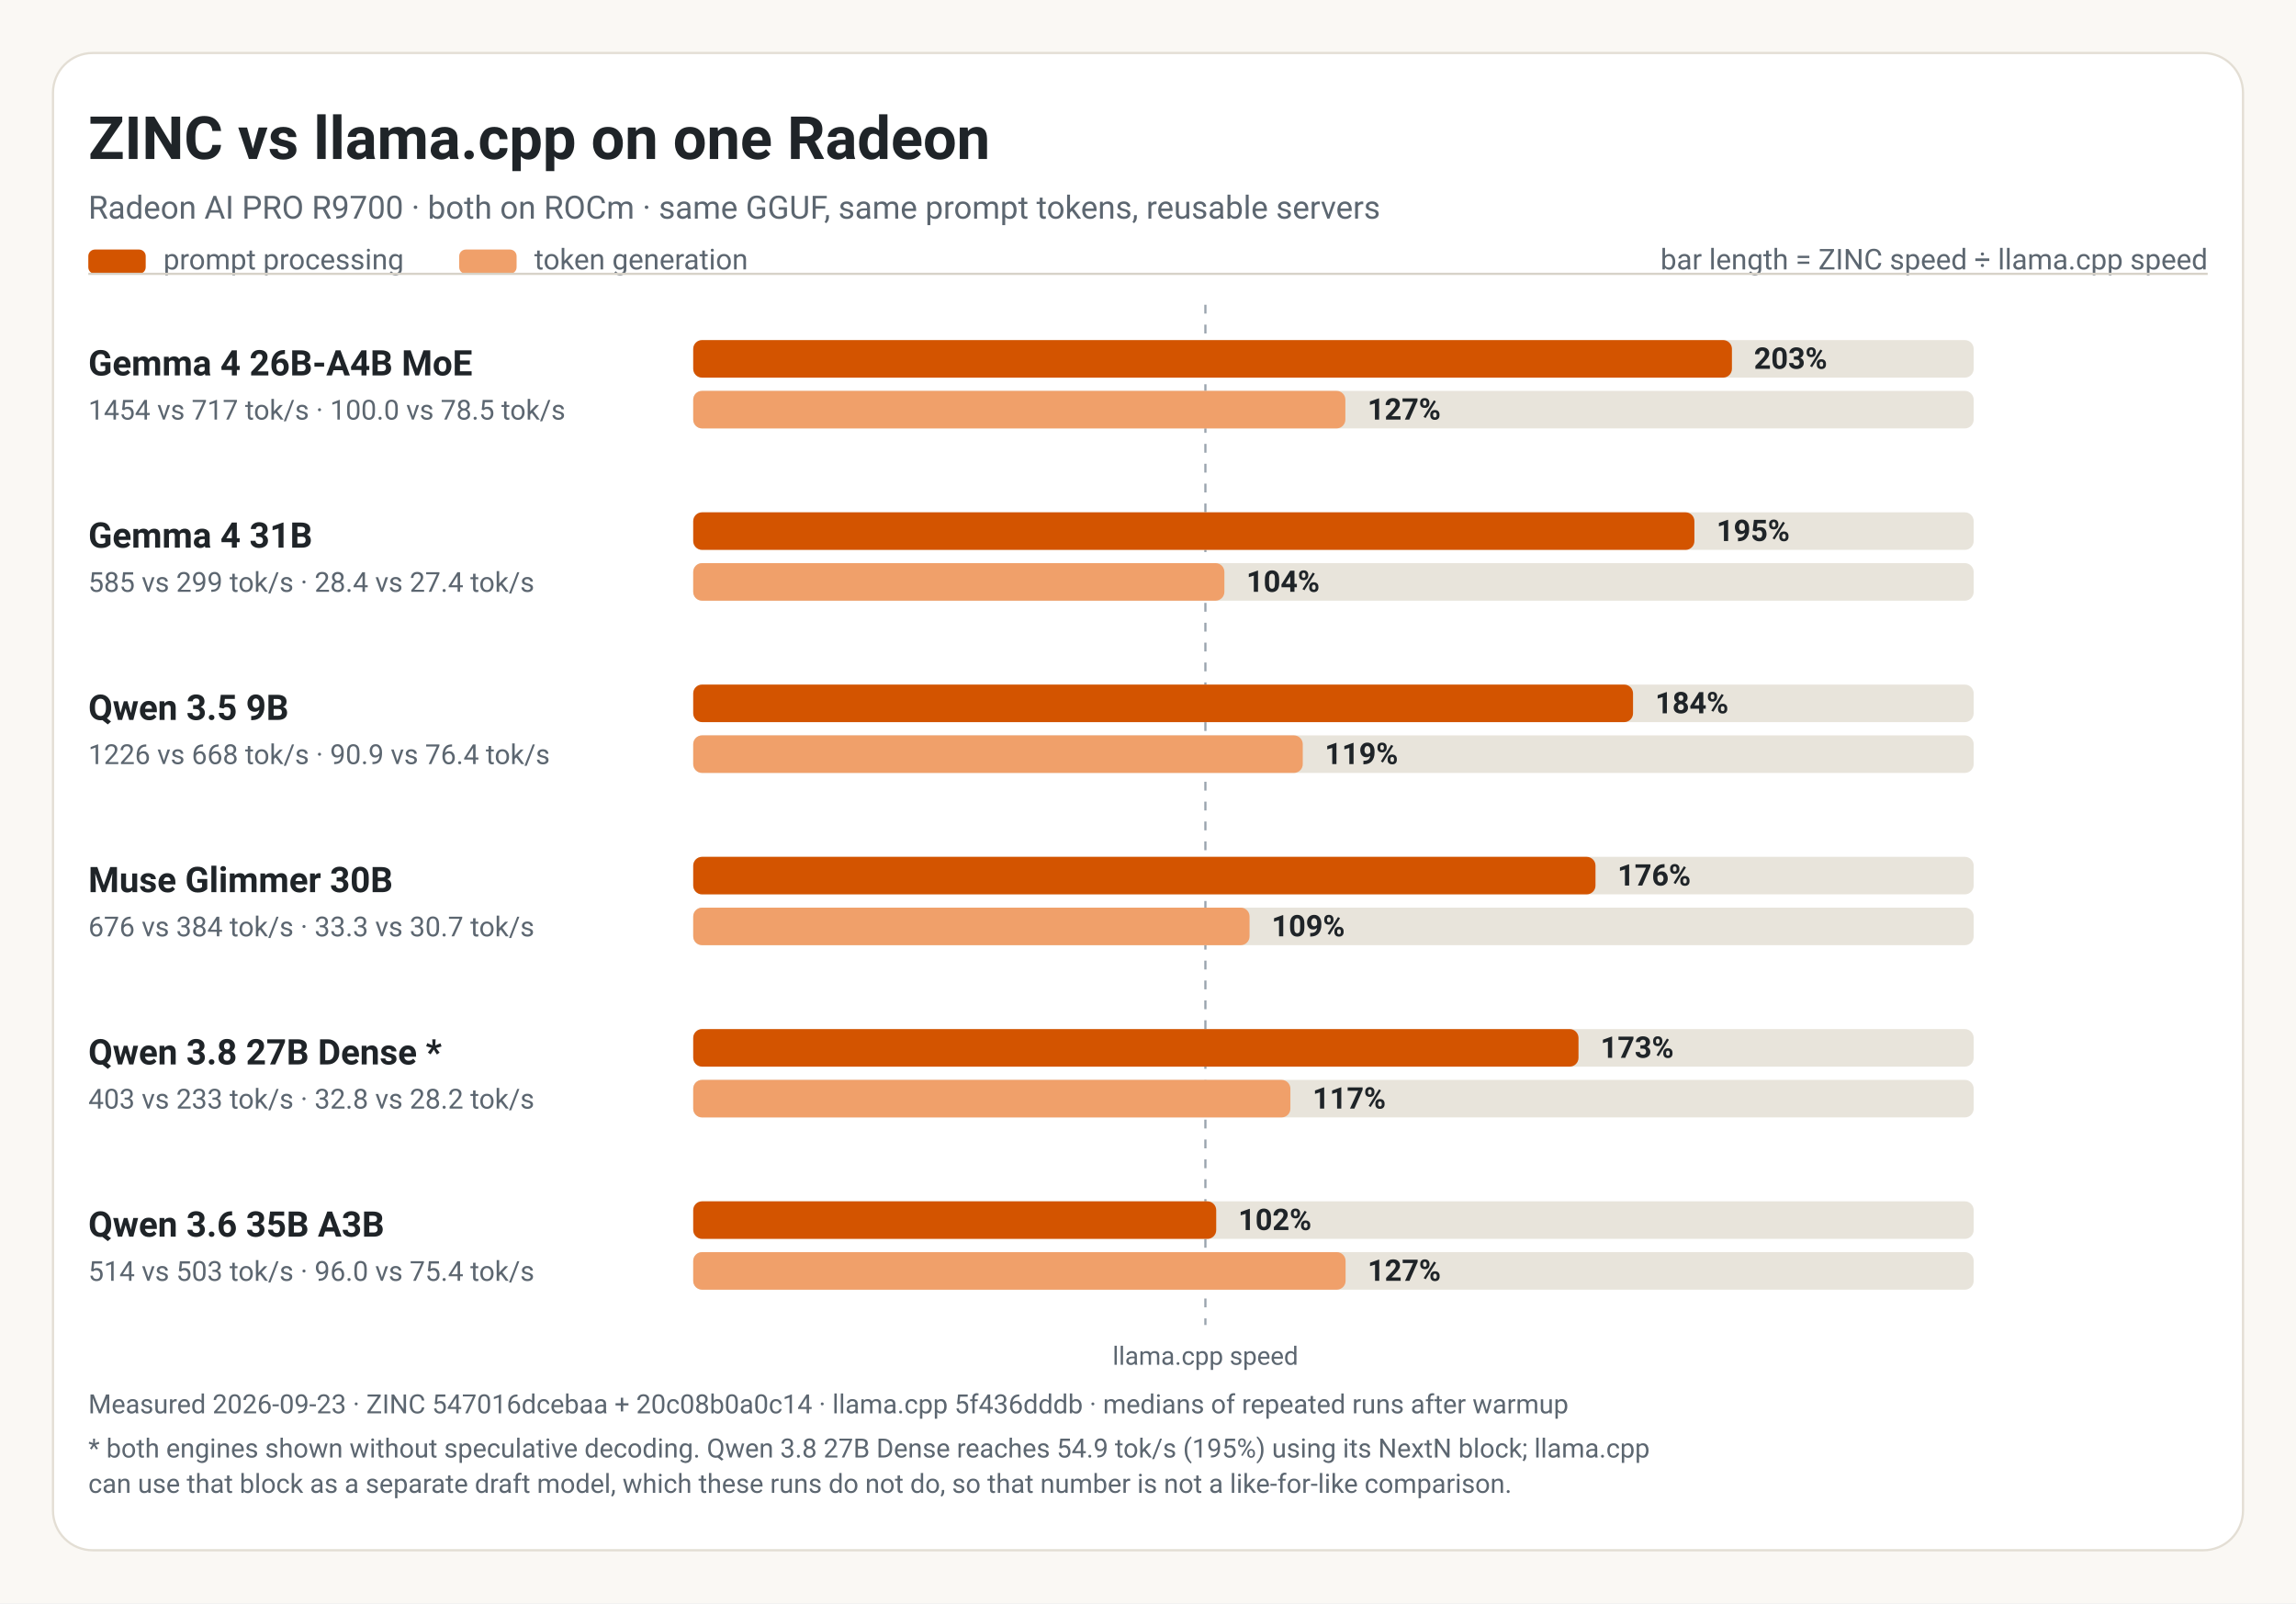
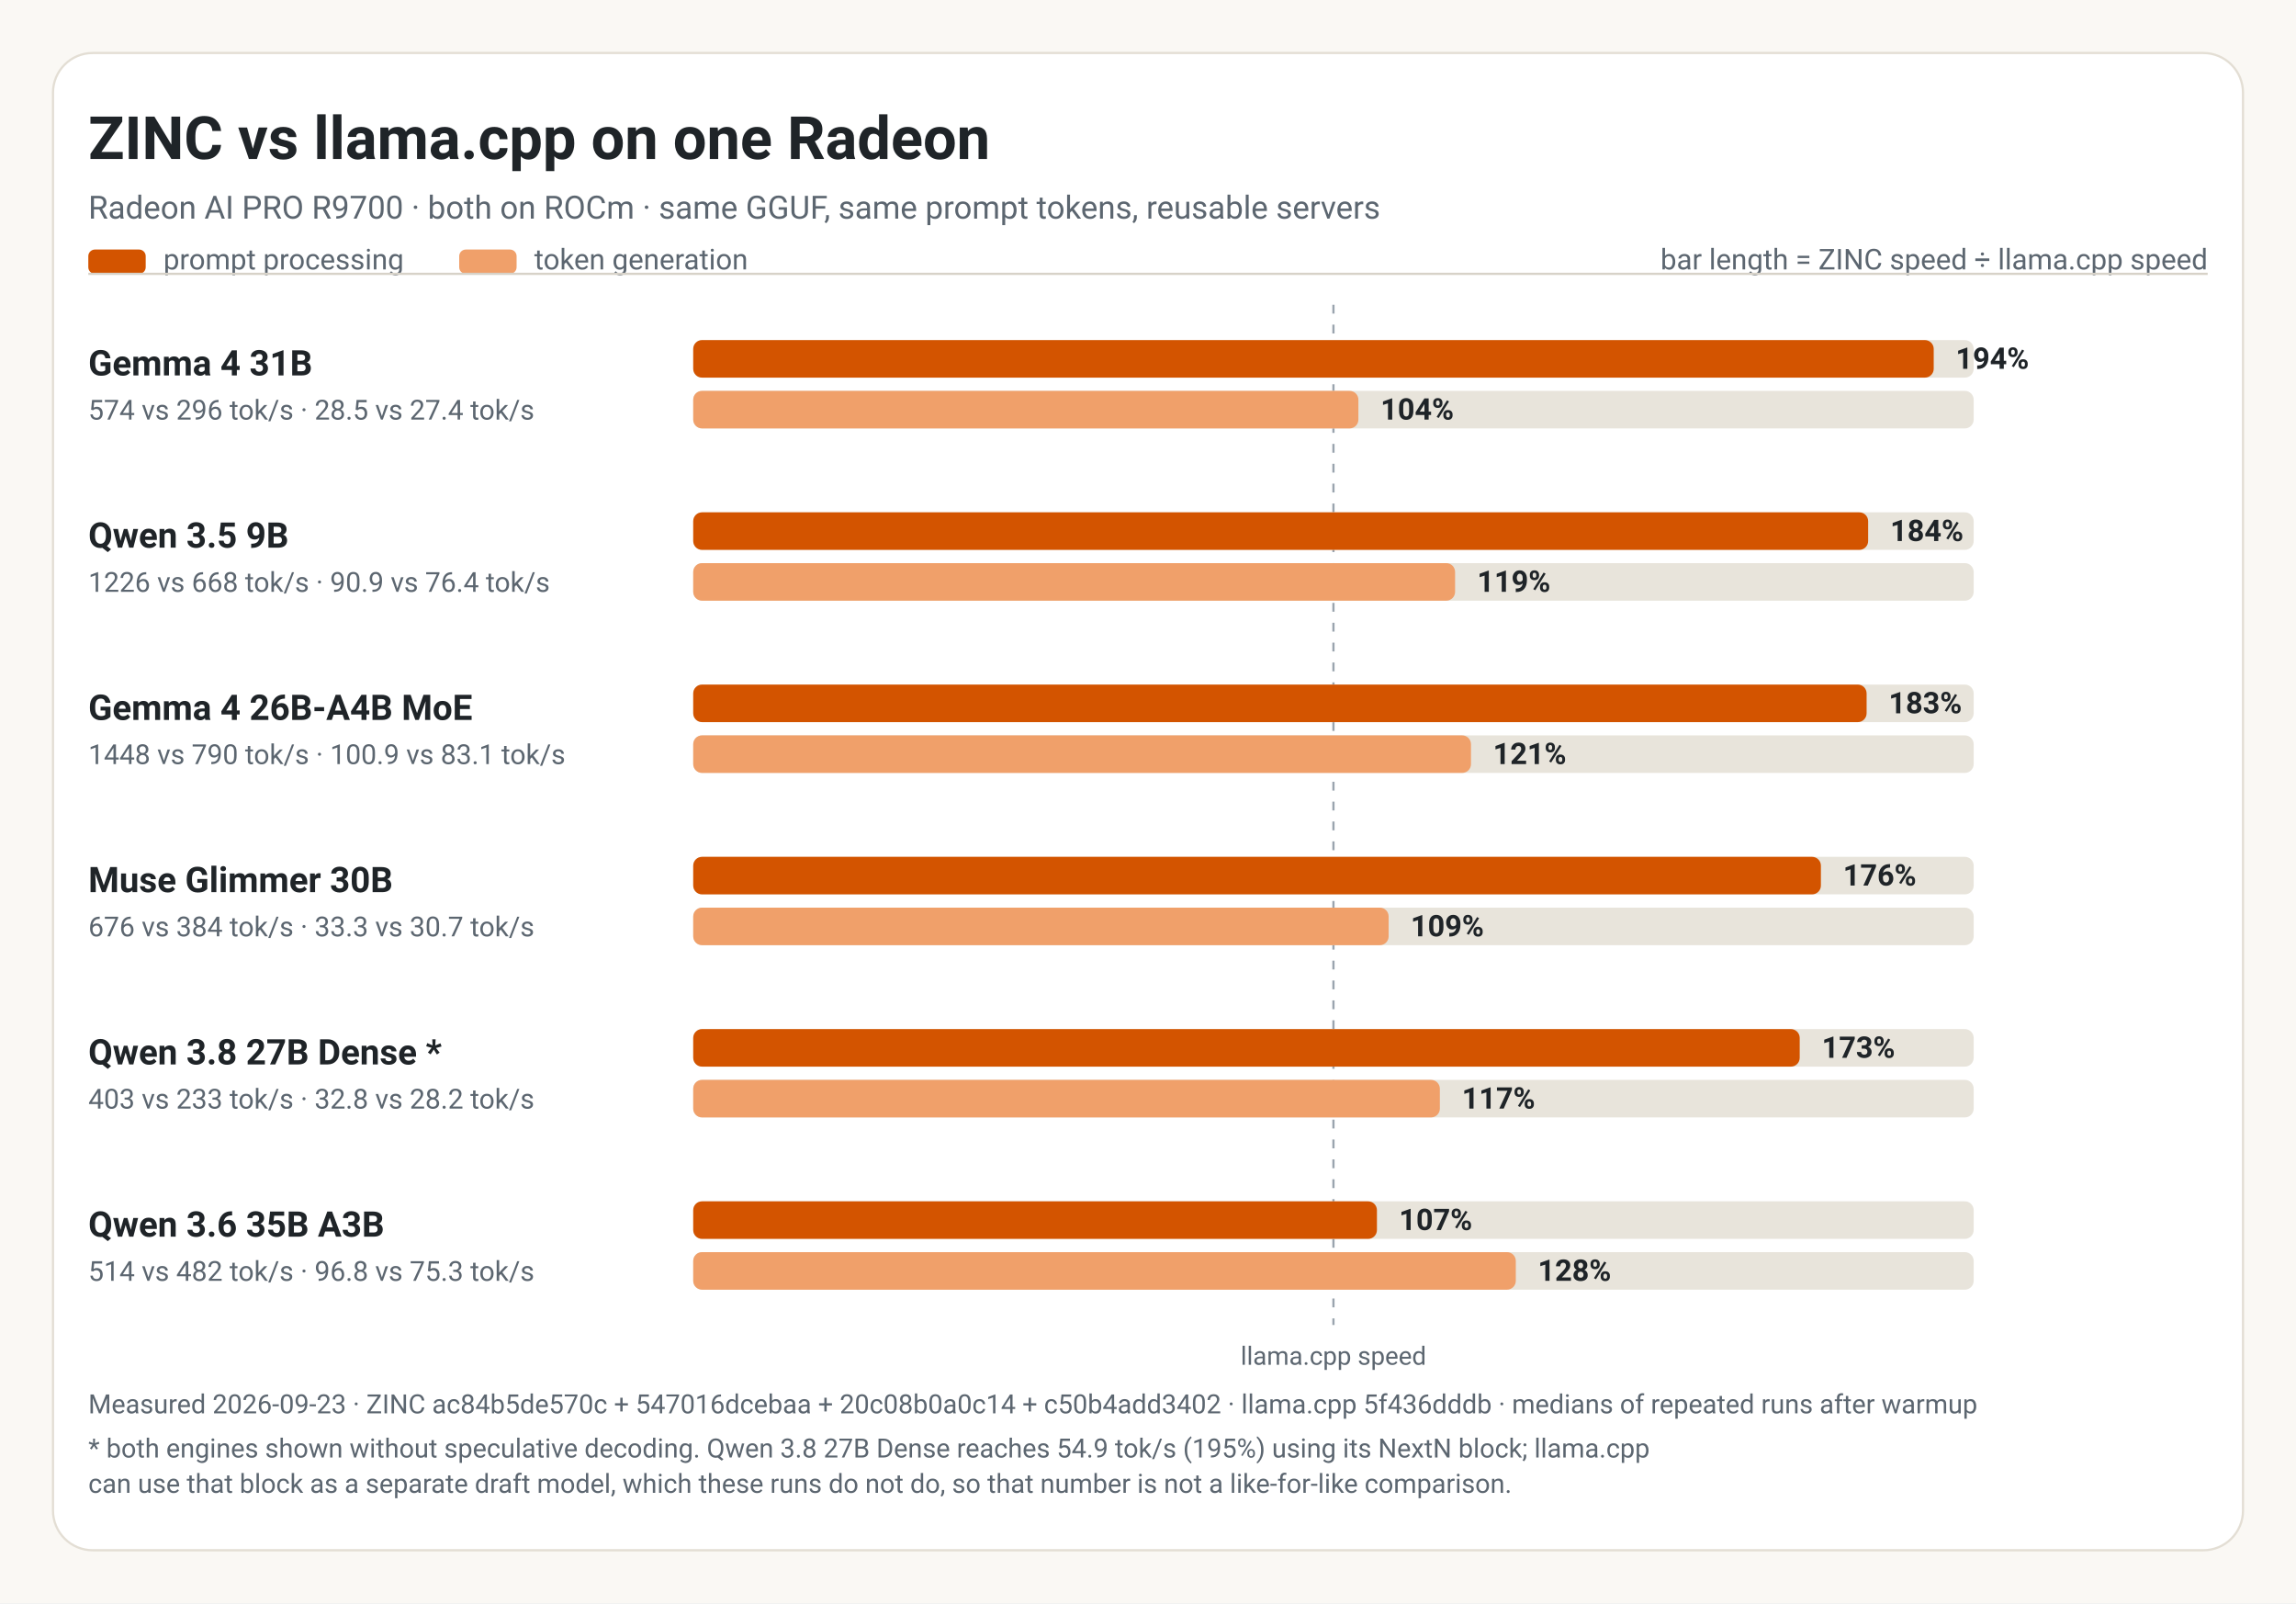
<svg xmlns="http://www.w3.org/2000/svg" width="1040" height="726" viewBox="0 0 1040 726" role="img" aria-labelledby="title desc">
  <rect width="1040" height="726" fill="#faf8f4" />
  <rect x="24" y="24" width="992" height="678" rx="18" fill="#ffffff" stroke="#e3ded4" />
  <g font-family="-apple-system, BlinkMacSystemFont, 'Segoe UI', Roboto, sans-serif" fill="#1f2428">
    <text x="40" y="72" font-size="27" font-weight="700">ZINC vs llama.cpp on one Radeon</text>
    <text x="40" y="99" font-size="14.5" fill="#5c6670">Radeon AI PRO R9700 · both on ROCm · same GGUF, same prompt tokens, reusable servers</text>
    <rect x="40.0" y="113" width="26.0" height="11" rx="3" fill="#d35400" />
    <text x="74" y="122" font-size="13" fill="#5c6670">prompt processing</text>
    <rect x="208.0" y="113" width="26.0" height="11" rx="3" fill="#f0a06a" />
    <text x="242" y="122" font-size="13" fill="#5c6670">token generation</text>
    <text x="1000" y="122" font-size="13" text-anchor="end" fill="#5c6670">bar length = ZINC speed ÷ llama.cpp speed</text>
    <line x1="40" y1="124" x2="1000" y2="124" stroke="#d7d2c8" />
-     <line x1="546" y1="138" x2="546" y2="600" stroke="#9aa4ae" stroke-dasharray="4 5" />
-     <text x="546" y="618" font-size="11.5" text-anchor="middle" fill="#5c6670">llama.cpp speed</text>
-     <text x="40" y="170" font-size="16" font-weight="600">Gemma 4 26B-A4B MoE</text>
-     <text x="40" y="190" font-size="12.5" fill="#5c6670">1454 vs 717 tok/s · 100.0 vs 78.5 tok/s</text>
+     <line x1="604" y1="138" x2="604" y2="600" stroke="#9aa4ae" stroke-dasharray="4 5" />
+     <text x="604" y="618" font-size="11.5" text-anchor="middle" fill="#5c6670">llama.cpp speed</text>
+     <text x="40" y="170" font-size="16" font-weight="600">Gemma 4 31B</text>
+     <text x="40" y="190" font-size="12.5" fill="#5c6670">574 vs 296 tok/s · 28.5 vs 27.4 tok/s</text>
    <rect x="314.0" y="154" width="580.0" height="17" rx="4" fill="#e8e4db" />
-     <rect x="314.0" y="154" width="470.5" height="17" rx="4" fill="#d35400" />
-     <text x="794.468" y="167" font-size="13.5" font-weight="700" fill="#1f2428">203%</text>
+     <rect x="314.0" y="154" width="561.9" height="17" rx="4" fill="#d35400" />
+     <text x="885.853" y="167" font-size="13.5" font-weight="700" fill="#1f2428">194%</text>
    <rect x="314.0" y="177" width="580.0" height="17" rx="4" fill="#e8e4db" />
-     <rect x="314.0" y="177" width="295.4" height="17" rx="4" fill="#f0a06a" />
-     <text x="619.401" y="190" font-size="13.5" font-weight="700" fill="#1f2428">127%</text>
-     <text x="40" y="248" font-size="16" font-weight="600">Gemma 4 31B</text>
-     <text x="40" y="268" font-size="12.5" fill="#5c6670">585 vs 299 tok/s · 28.4 vs 27.4 tok/s</text>
+     <rect x="314.0" y="177" width="301.3" height="17" rx="4" fill="#f0a06a" />
+     <text x="625.334" y="190" font-size="13.5" font-weight="700" fill="#1f2428">104%</text>
+     <text x="40" y="248" font-size="16" font-weight="600">Qwen 3.5 9B</text>
+     <text x="40" y="268" font-size="12.5" fill="#5c6670">1226 vs 668 tok/s · 90.9 vs 76.4 tok/s</text>
    <rect x="314.0" y="232" width="580.0" height="17" rx="4" fill="#e8e4db" />
-     <rect x="314.0" y="232" width="453.5" height="17" rx="4" fill="#d35400" />
-     <text x="777.497" y="245" font-size="13.5" font-weight="700" fill="#1f2428">195%</text>
+     <rect x="314.0" y="232" width="532.2" height="17" rx="4" fill="#d35400" />
+     <text x="856.186" y="245" font-size="13.5" font-weight="700" fill="#1f2428">184%</text>
    <rect x="314.0" y="255" width="580.0" height="17" rx="4" fill="#e8e4db" />
-     <rect x="314.0" y="255" width="240.6" height="17" rx="4" fill="#f0a06a" />
-     <text x="564.553" y="268" font-size="13.5" font-weight="700" fill="#1f2428">104%</text>
-     <text x="40" y="326" font-size="16" font-weight="600">Qwen 3.5 9B</text>
-     <text x="40" y="346" font-size="12.5" fill="#5c6670">1226 vs 668 tok/s · 90.9 vs 76.4 tok/s</text>
+     <rect x="314.0" y="255" width="345.1" height="17" rx="4" fill="#f0a06a" />
+     <text x="669.099" y="268" font-size="13.5" font-weight="700" fill="#1f2428">119%</text>
+     <text x="40" y="326" font-size="16" font-weight="600">Gemma 4 26B-A4B MoE</text>
+     <text x="40" y="346" font-size="12.5" fill="#5c6670">1448 vs 790 tok/s · 100.9 vs 83.1 tok/s</text>
    <rect x="314.0" y="310" width="580.0" height="17" rx="4" fill="#e8e4db" />
-     <rect x="314.0" y="310" width="425.7" height="17" rx="4" fill="#d35400" />
-     <text x="749.749" y="323" font-size="13.5" font-weight="700" fill="#1f2428">184%</text>
+     <rect x="314.0" y="310" width="531.5" height="17" rx="4" fill="#d35400" />
+     <text x="855.481" y="323" font-size="13.5" font-weight="700" fill="#1f2428">183%</text>
    <rect x="314.0" y="333" width="580.0" height="17" rx="4" fill="#e8e4db" />
-     <rect x="314.0" y="333" width="276.1" height="17" rx="4" fill="#f0a06a" />
-     <text x="600.08" y="346" font-size="13.5" font-weight="700" fill="#1f2428">119%</text>
+     <rect x="314.0" y="333" width="352.3" height="17" rx="4" fill="#f0a06a" />
+     <text x="676.284" y="346" font-size="13.5" font-weight="700" fill="#1f2428">121%</text>
    <text x="40" y="404" font-size="16" font-weight="600">Muse Glimmer 30B</text>
    <text x="40" y="424" font-size="12.5" fill="#5c6670">676 vs 384 tok/s · 33.3 vs 30.7 tok/s</text>
    <rect x="314.0" y="388" width="580.0" height="17" rx="4" fill="#e8e4db" />
-     <rect x="314.0" y="388" width="408.7" height="17" rx="4" fill="#d35400" />
-     <text x="732.66" y="401" font-size="13.5" font-weight="700" fill="#1f2428">176%</text>
+     <rect x="314.0" y="388" width="510.8" height="17" rx="4" fill="#d35400" />
+     <text x="834.825" y="401" font-size="13.5" font-weight="700" fill="#1f2428">176%</text>
    <rect x="314.0" y="411" width="580.0" height="17" rx="4" fill="#e8e4db" />
-     <rect x="314.0" y="411" width="252.0" height="17" rx="4" fill="#f0a06a" />
-     <text x="575.976" y="424" font-size="13.5" font-weight="700" fill="#1f2428">109%</text>
+     <rect x="314.0" y="411" width="315.0" height="17" rx="4" fill="#f0a06a" />
+     <text x="638.97" y="424" font-size="13.5" font-weight="700" fill="#1f2428">109%</text>
    <text x="40" y="482" font-size="16" font-weight="600">Qwen 3.8 27B Dense *</text>
    <text x="40" y="502" font-size="12.5" fill="#5c6670">403 vs 233 tok/s · 32.8 vs 28.2 tok/s</text>
    <rect x="314.0" y="466" width="580.0" height="17" rx="4" fill="#e8e4db" />
-     <rect x="314.0" y="466" width="401.0" height="17" rx="4" fill="#d35400" />
-     <text x="724.954" y="479" font-size="13.5" font-weight="700" fill="#1f2428">173%</text>
+     <rect x="314.0" y="466" width="501.2" height="17" rx="4" fill="#d35400" />
+     <text x="825.192" y="479" font-size="13.5" font-weight="700" fill="#1f2428">173%</text>
    <rect x="314.0" y="489" width="580.0" height="17" rx="4" fill="#e8e4db" />
-     <rect x="314.0" y="489" width="270.5" height="17" rx="4" fill="#f0a06a" />
-     <text x="594.531" y="502" font-size="13.5" font-weight="700" fill="#1f2428">117%</text>
+     <rect x="314.0" y="489" width="338.2" height="17" rx="4" fill="#f0a06a" />
+     <text x="662.163" y="502" font-size="13.5" font-weight="700" fill="#1f2428">117%</text>
    <text x="40" y="560" font-size="16" font-weight="600">Qwen 3.6 35B A3B</text>
-     <text x="40" y="580" font-size="12.5" fill="#5c6670">514 vs 503 tok/s · 96.0 vs 75.4 tok/s</text>
+     <text x="40" y="580" font-size="12.5" fill="#5c6670">514 vs 482 tok/s · 96.8 vs 75.3 tok/s</text>
    <rect x="314.0" y="544" width="580.0" height="17" rx="4" fill="#e8e4db" />
-     <rect x="314.0" y="544" width="236.9" height="17" rx="4" fill="#d35400" />
-     <text x="560.861" y="557" font-size="13.5" font-weight="700" fill="#1f2428">102%</text>
+     <rect x="314.0" y="544" width="309.7" height="17" rx="4" fill="#d35400" />
+     <text x="633.695" y="557" font-size="13.5" font-weight="700" fill="#1f2428">107%</text>
    <rect x="314.0" y="567" width="580.0" height="17" rx="4" fill="#e8e4db" />
-     <rect x="314.0" y="567" width="295.5" height="17" rx="4" fill="#f0a06a" />
-     <text x="619.463" y="580" font-size="13.5" font-weight="700" fill="#1f2428">127%</text>
-     <text x="40" y="640" font-size="12" fill="#5c6670">Measured 2026-09-23 · ZINC 547016dcebaa + 20c08b0a0c14 · llama.cpp 5f436dddb · medians of repeated runs after warmup</text>
+     <rect x="314.0" y="567" width="372.6" height="17" rx="4" fill="#f0a06a" />
+     <text x="696.585" y="580" font-size="13.5" font-weight="700" fill="#1f2428">128%</text>
+     <text x="40" y="640" font-size="12" fill="#5c6670">Measured 2026-09-23 · ZINC ac84b5de570c + 547016dcebaa + 20c08b0a0c14 + c50b4add3402 · llama.cpp 5f436dddb · medians of repeated runs after warmup</text>
    <text x="40" y="660" font-size="12" fill="#5c6670">* both engines shown without speculative decoding. Qwen 3.8 27B Dense reaches 54.9 tok/s (195%) using its NextN block; llama.cpp</text>
    <text x="40" y="676" font-size="12" fill="#5c6670">can use that block as a separate draft model, which these runs do not do, so that number is not a like-for-like comparison.</text>
  </g>
</svg>
